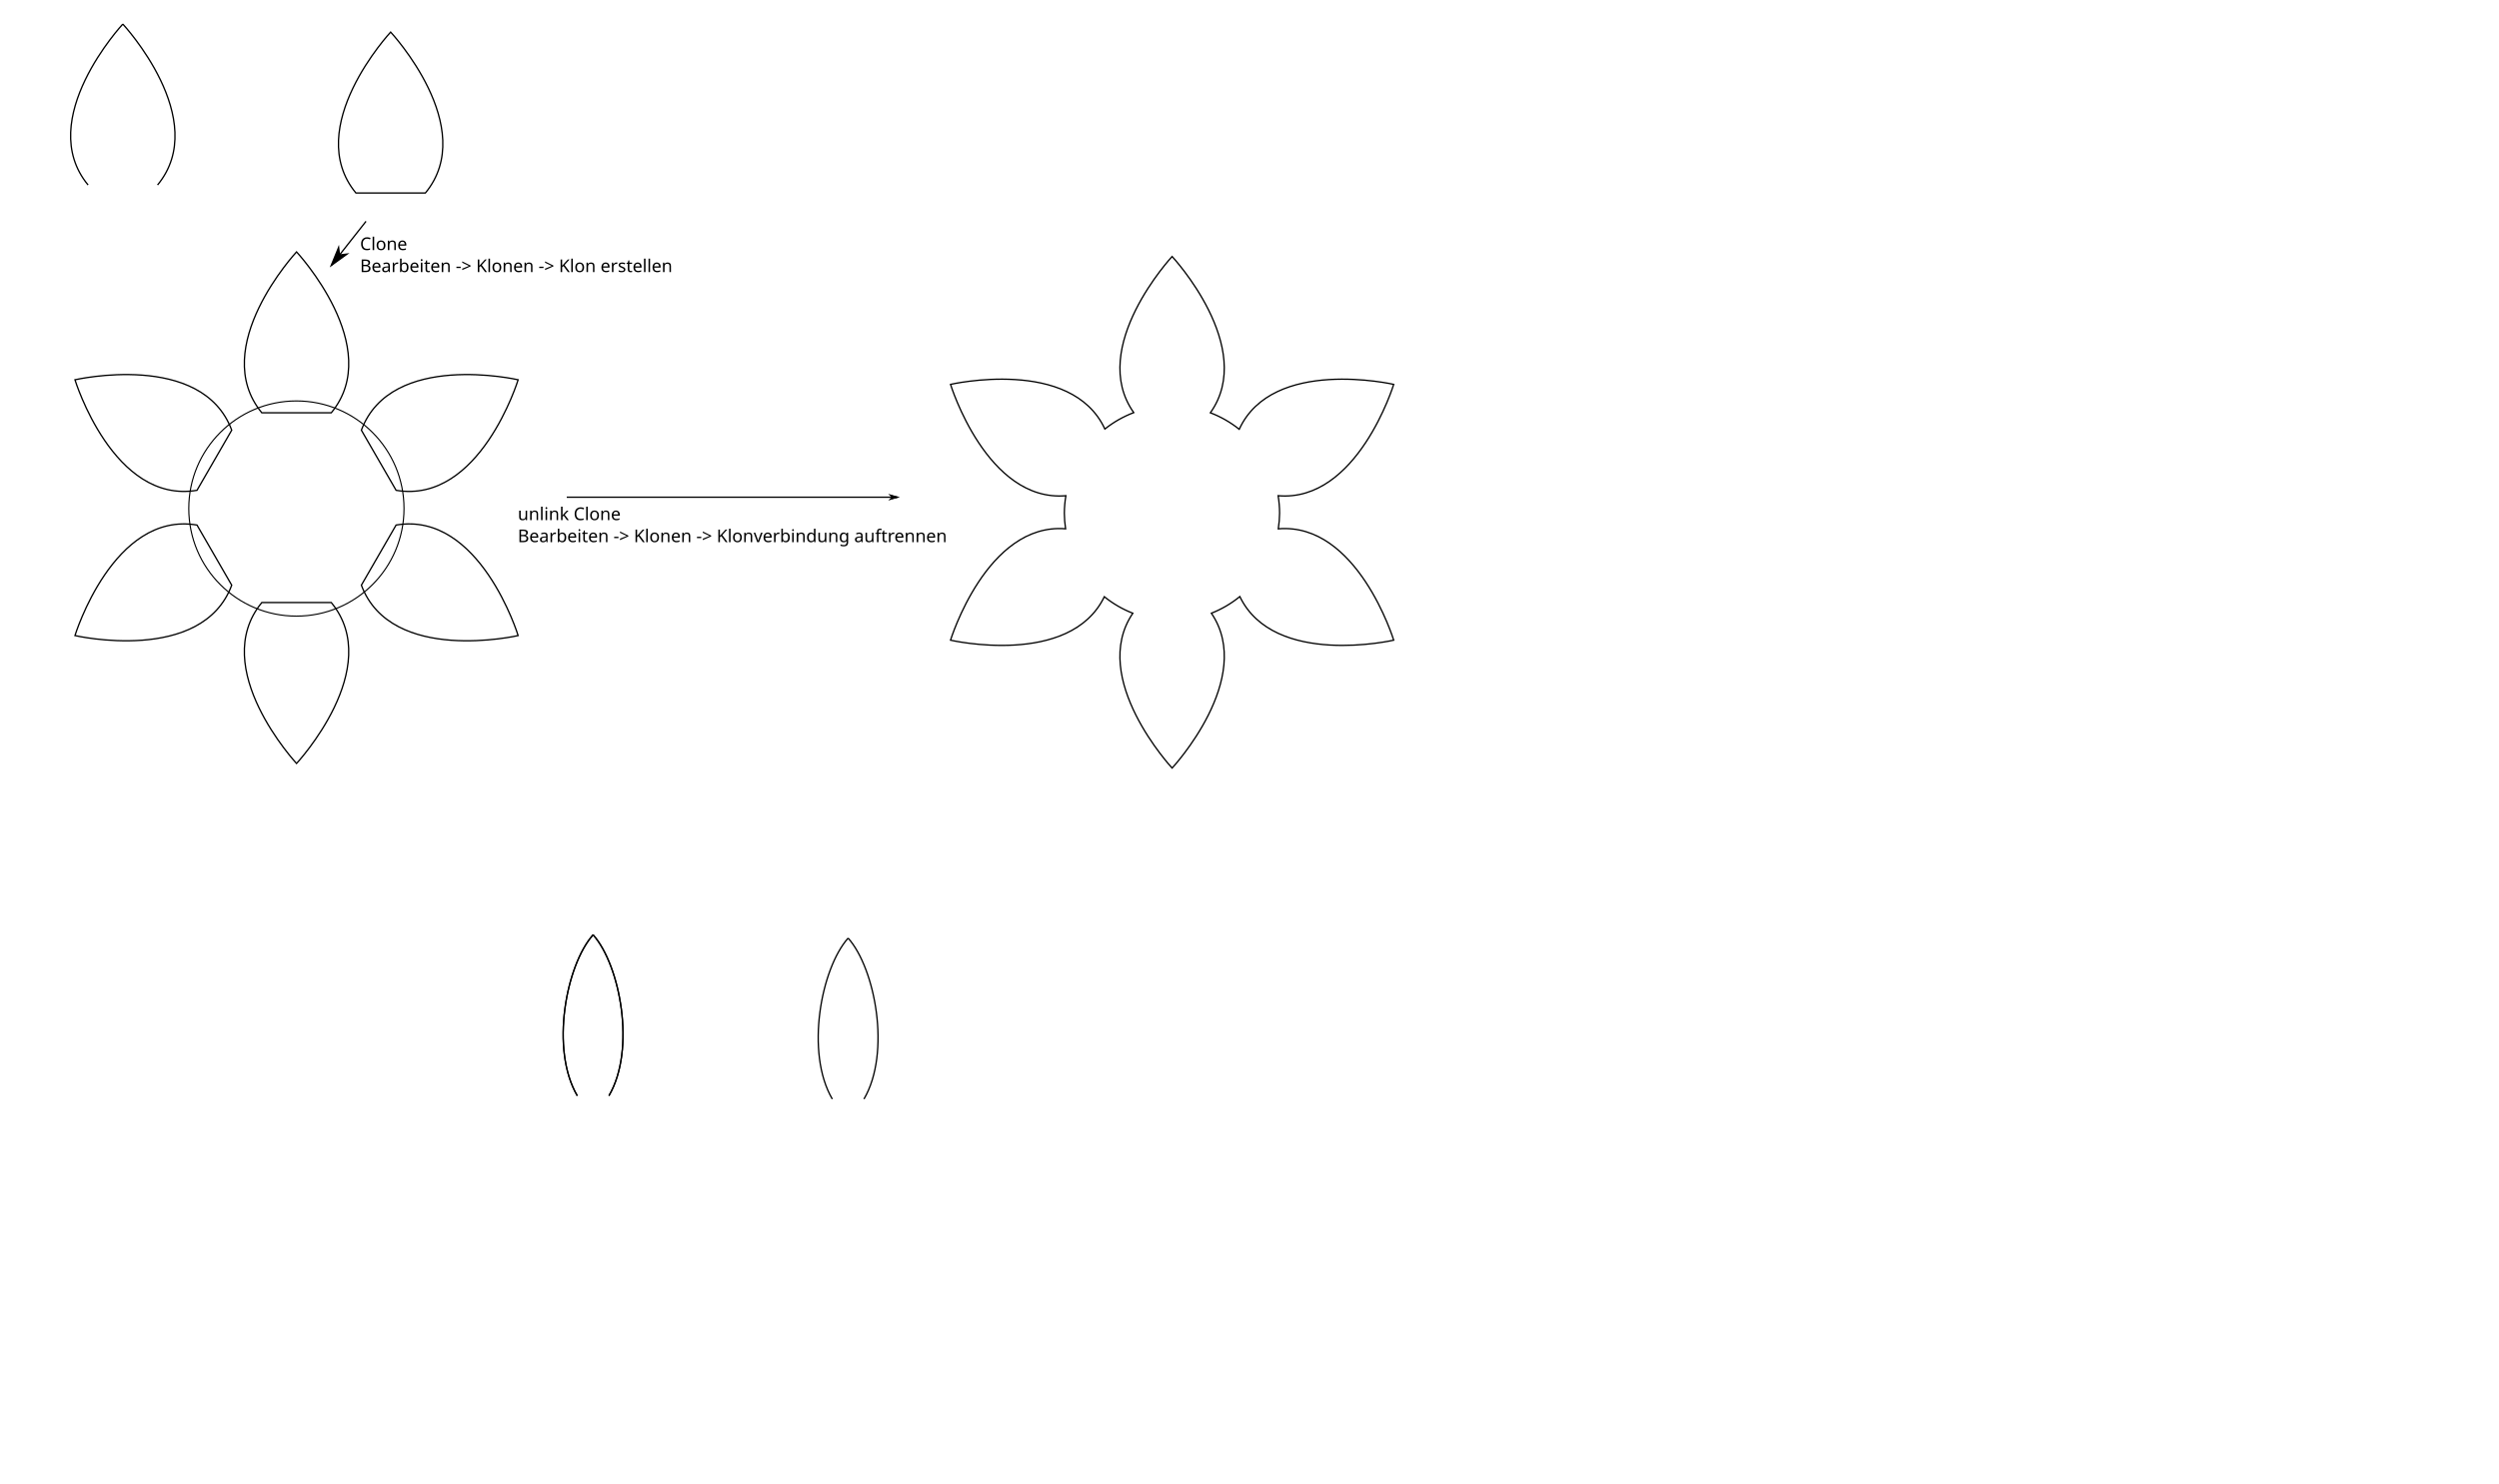
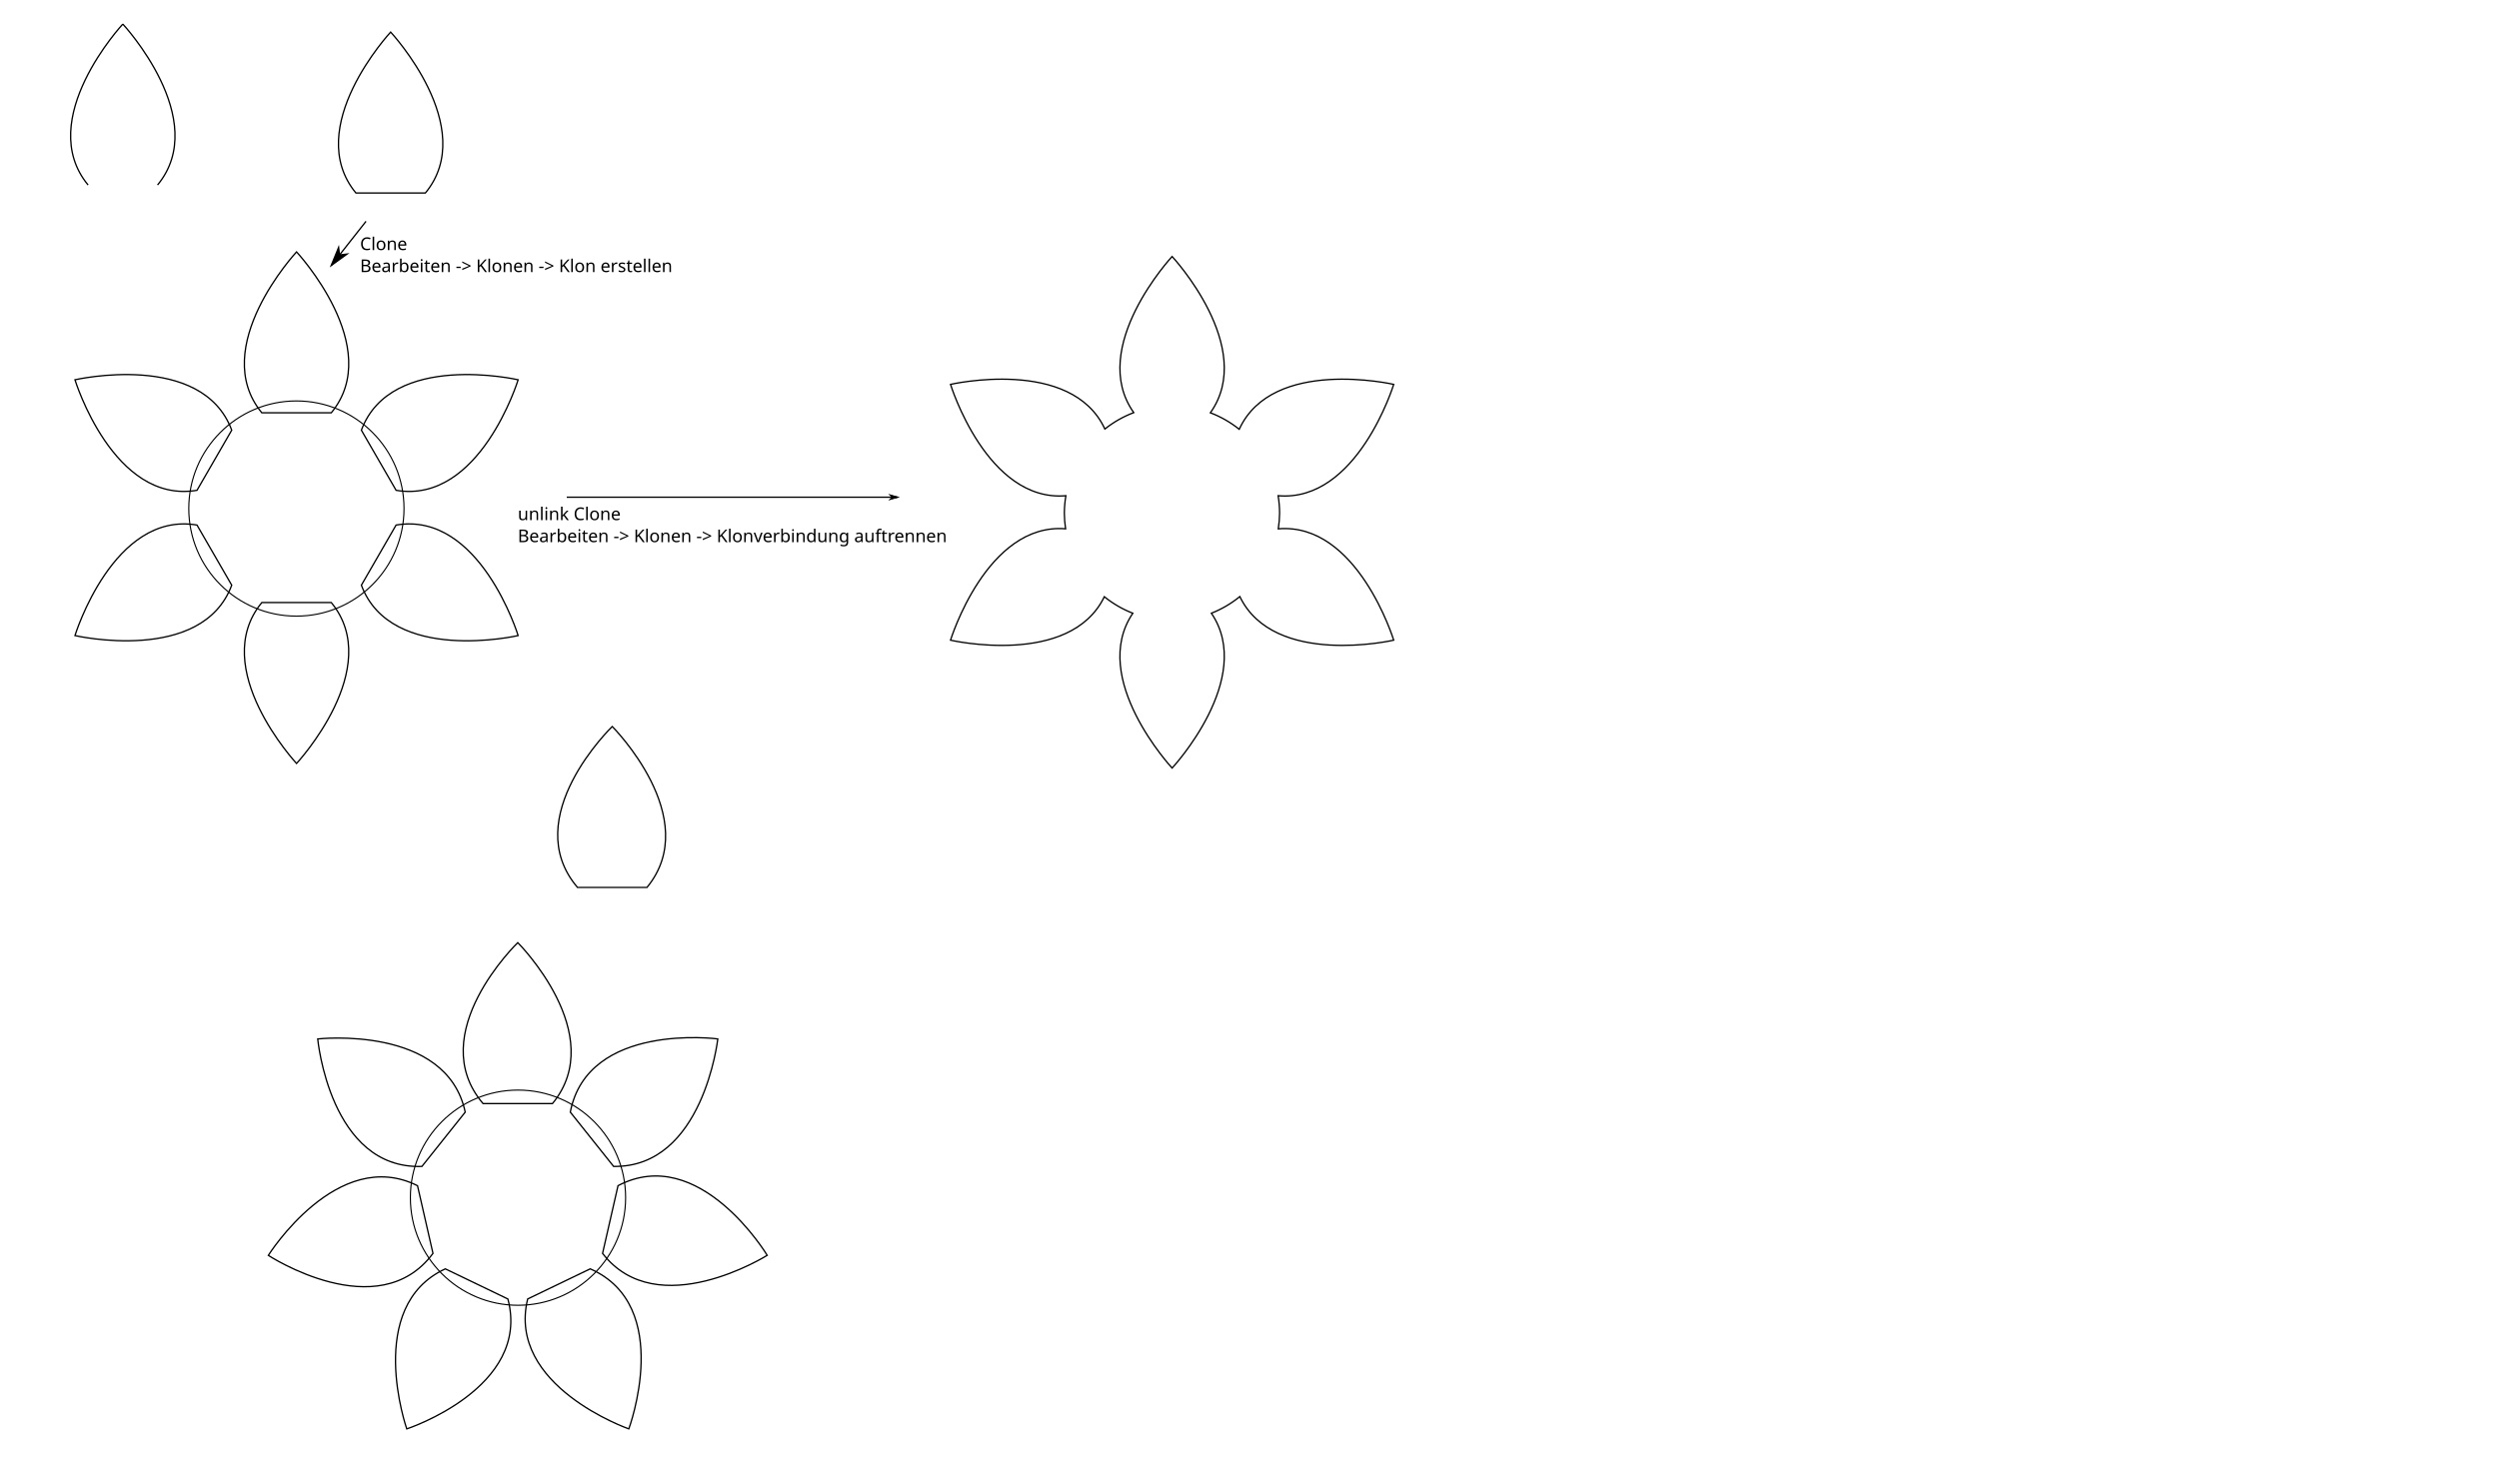
<svg xmlns="http://www.w3.org/2000/svg" xmlns:xlink="http://www.w3.org/1999/xlink" width="500mm" height="297mm" viewBox="0 0 500 297" version="1.1" id="svg833">
  <defs id="defs827">
    <marker orient="auto" refY="0.0" refX="0.0" id="Arrow1Mend" style="overflow:visible;">
      <path id="path1441" d="M 0.0,0.0 L 5.0,-5.0 L -12.5,0.0 L 5.0,5.0 L 0.0,0.0 z " style="fill-rule:evenodd;stroke:#000000;stroke-width:1pt;stroke-opacity:1;fill:#000000;fill-opacity:1" transform="scale(0.4) rotate(180) translate(10,0)" />
    </marker>
    <marker orient="auto" refY="0.0" refX="0.0" id="Arrow1Lend" style="overflow:visible;">
      <path id="path1435" d="M 0.0,0.0 L 5.0,-5.0 L -12.5,0.0 L 5.0,5.0 L 0.0,0.0 z " style="fill-rule:evenodd;stroke:#000000;stroke-width:1pt;stroke-opacity:1;fill:#000000;fill-opacity:1" transform="scale(0.8) rotate(180) translate(12.5,0)" />
    </marker>
  </defs>
  <g id="layer1">
    <path style="fill:none;stroke:#000000;stroke-width:0.265px;stroke-linecap:butt;stroke-linejoin:miter;stroke-opacity:1" d="m 24.574,4.816 c 0,0 -17.773,19.11 -6.949,32.206 M 24.574,4.816 c 0,0 17.773,19.11 6.949,32.206" id="path1378" />
    <path id="path1394" style="fill:none;stroke:#000000;stroke-width:0.265px;stroke-linecap:butt;stroke-linejoin:miter;stroke-opacity:1" d="M 71.213,38.625 C 60.389,25.529 78.162,6.419 78.162,6.419 c 0,0 17.773,19.11 6.949,32.206 z" />
    <use x="0" y="0" xlink:href="#path1394" id="use1400" transform="translate(-18.82812,43.98976)" width="100%" height="100%" />
    <use x="0" y="0" xlink:href="#use1400" id="use1404" transform="rotate(-60,59.33383,101.6031)" width="100%" height="100%" />
    <use x="0" y="0" xlink:href="#use1404" id="use1406" transform="rotate(-60,59.33383,101.6031)" width="100%" height="100%" />
    <use x="0" y="0" xlink:href="#use1406" id="use1408" transform="rotate(-60,59.33383,101.6031)" width="100%" height="100%" />
    <use x="0" y="0" xlink:href="#use1408" id="use1410" transform="rotate(-60,59.33383,101.6031)" width="100%" height="100%" />
    <use x="0" y="0" xlink:href="#use1410" id="use1412" transform="rotate(-60,59.33383,101.6031)" width="100%" height="100%" />
    <circle style="opacity:1;fill:none;fill-opacity:1;fill-rule:evenodd;stroke:#000000;stroke-width:0.223;stroke-linecap:round;stroke-linejoin:round;stroke-miterlimit:4;stroke-dasharray:none;stroke-dashoffset:0;stroke-opacity:1" id="path1414" cx="59.304" cy="101.775" r="21.533" />
    <path style="fill:none;stroke:#000000;stroke-width:1px;stroke-linecap:butt;stroke-linejoin:miter;stroke-opacity:1" d="M 886.359 194.004 C 886.359 194.004 822.407 262.78 857.336 312.1 A 81.384 81.384 0 0 0 835.514 324.52 C 810.174 269.789 718.793 290.75 718.793 290.75 C 718.793 290.75 746.218 380.004 806.031 374.98 A 81.384 81.384 0 0 0 804.863 388.145 A 81.384 81.384 0 0 0 805.807 399.986 C 746.148 395.204 718.793 484.238 718.793 484.238 C 718.793 484.238 809.187 504.98 835.102 451.367 A 81.384 81.384 0 0 0 856.641 463.865 C 823.235 513.11 886.359 580.982 886.359 580.982 C 886.359 580.982 949.493 513.098 916.066 463.852 A 81.384 81.384 0 0 0 937.566 451.256 C 963.411 505.006 1053.926 484.238 1053.926 484.238 C 1053.926 484.238 1026.492 394.957 966.66 400.01 A 81.384 81.384 0 0 0 967.633 388.145 A 81.384 81.384 0 0 0 966.529 374.967 C 1026.452 380.16 1053.926 290.75 1053.926 290.75 C 1053.926 290.75 962.331 269.74 937.117 324.713 A 81.384 81.384 0 0 0 915.297 312.219 C 950.413 262.891 886.359 194.004 886.359 194.004 z " transform="scale(0.2645833)" id="use1426" />
    <path style="fill:none;stroke:#000000;stroke-width:0.265px;stroke-linecap:butt;stroke-linejoin:miter;stroke-opacity:1;marker-end:url(#Arrow1Lend)" d="m 73.232,44.297 -6.949,8.82" id="path1740" />
    <text xml:space="preserve" style="font-style:normal;font-variant:normal;font-weight:normal;font-stretch:normal;font-size:3.528px;line-height:1.25;font-family:'Myanmar Text';-inkscape-font-specification:'Myanmar Text';letter-spacing:0px;word-spacing:0px;fill:#000000;fill-opacity:1;stroke:none;stroke-width:0.265" x="72.029" y="50.043" id="text1756">
      <tspan id="tspan1754" x="72.029" y="50.043" style="stroke-width:0.265">Clone</tspan>
      <tspan x="72.029" y="54.453" style="stroke-width:0.265" id="tspan1758">Bearbeiten -&gt; Klonen -&gt; Klon erstellen</tspan>
    </text>
    <path style="fill:none;stroke:#000000;stroke-width:0.265px;stroke-linecap:butt;stroke-linejoin:miter;stroke-opacity:1;marker-end:url(#Arrow1Mend)" d="m 113.393,99.507 h 66.146" id="path1902" />
    <text id="text1920" y="104.094" x="103.59" style="font-style:normal;font-variant:normal;font-weight:normal;font-stretch:normal;font-size:3.528px;line-height:1.25;font-family:'Myanmar Text';-inkscape-font-specification:'Myanmar Text';letter-spacing:0px;word-spacing:0px;fill:#000000;fill-opacity:1;stroke:none;stroke-width:0.265" xml:space="preserve">
      <tspan style="stroke-width:0.265" y="104.094" x="103.59" id="tspan1916">unlink Clone</tspan>
      <tspan id="tspan1918" style="stroke-width:0.265" y="108.503" x="103.59">Bearbeiten -&gt; Klonen -&gt; Klonverbindung auftrennen</tspan>
    </text>
-     <path style="fill:none;stroke:#000000;stroke-width:0.265px;stroke-linecap:butt;stroke-linejoin:miter;stroke-opacity:1" d="m 118.668,187.088 c -5.413,6.072 -8.609,22.925 -3.169,32.206 m 3.169,-32.206 c 5.413,6.072 8.609,22.925 3.169,32.206" id="path1378-3" />
-     <path id="path2514" d="m 118.668,187.088 c -5.413,6.072 -8.609,22.925 -3.169,32.206 m 3.169,-32.206 c 5.413,6.072 8.609,22.925 3.169,32.206" style="fill:none;stroke:#000000;stroke-width:0.265px;stroke-linecap:butt;stroke-linejoin:miter;stroke-opacity:1" />
-     <path style="fill:none;stroke:#000000;stroke-width:0.265px;stroke-linecap:butt;stroke-linejoin:miter;stroke-opacity:1" d="m 169.694,187.75 c -5.413,6.072 -8.609,22.925 -3.169,32.206 m 3.169,-32.206 c 5.413,6.072 8.609,22.925 3.169,32.206" id="path2519" />
+     <path d="m 115.548,177.606 c -11.958,-13.994 6.949,-32.206 6.949,-32.206 0,0 18.34,18.354 6.949,32.206 z" style="fill:none;stroke:#000000;stroke-width:0.265px;stroke-linecap:butt;stroke-linejoin:miter;stroke-opacity:1" id="path1667" />
+     <use height="100%" width="100%" transform="translate(-18.90239,43.25492)" id="use1669" xlink:href="#path1667" y="0" x="0" />
+     <circle r="21.533" cy="239.697" cx="103.64" id="circle1681" style="opacity:1;fill:none;fill-opacity:1;fill-rule:evenodd;stroke:#000000;stroke-width:0.223;stroke-linecap:round;stroke-linejoin:round;stroke-miterlimit:4;stroke-dasharray:none;stroke-dashoffset:0;stroke-opacity:1" />
+     <use x="0" y="0" xlink:href="#path1667" id="use1683" transform="rotate(-51.43,157.9545,237.8459)" width="100%" height="100%" />
+     <use height="100%" width="100%" transform="rotate(-102.86,130.2925,225.7577)" id="use1685" xlink:href="#path1667" y="0" x="0" />
+     <use x="0" y="0" xlink:href="#path1667" id="use1687" transform="rotate(-154.29,117.9815,220.3778)" width="100%" height="100%" />
+     <use height="100%" width="100%" transform="rotate(154.28,108.1085,216.0633)" id="use1689" xlink:href="#path1667" y="0" x="0" />
+     <use x="0" y="0" xlink:href="#path1667" id="use1691" transform="rotate(102.85,95.79648,210.6829)" width="100%" height="100%" />
+     <use height="100%" width="100%" transform="rotate(51.42,68.12753,198.5916)" id="use1693" xlink:href="#path1667" y="0" x="0" />
  </g>
</svg>
